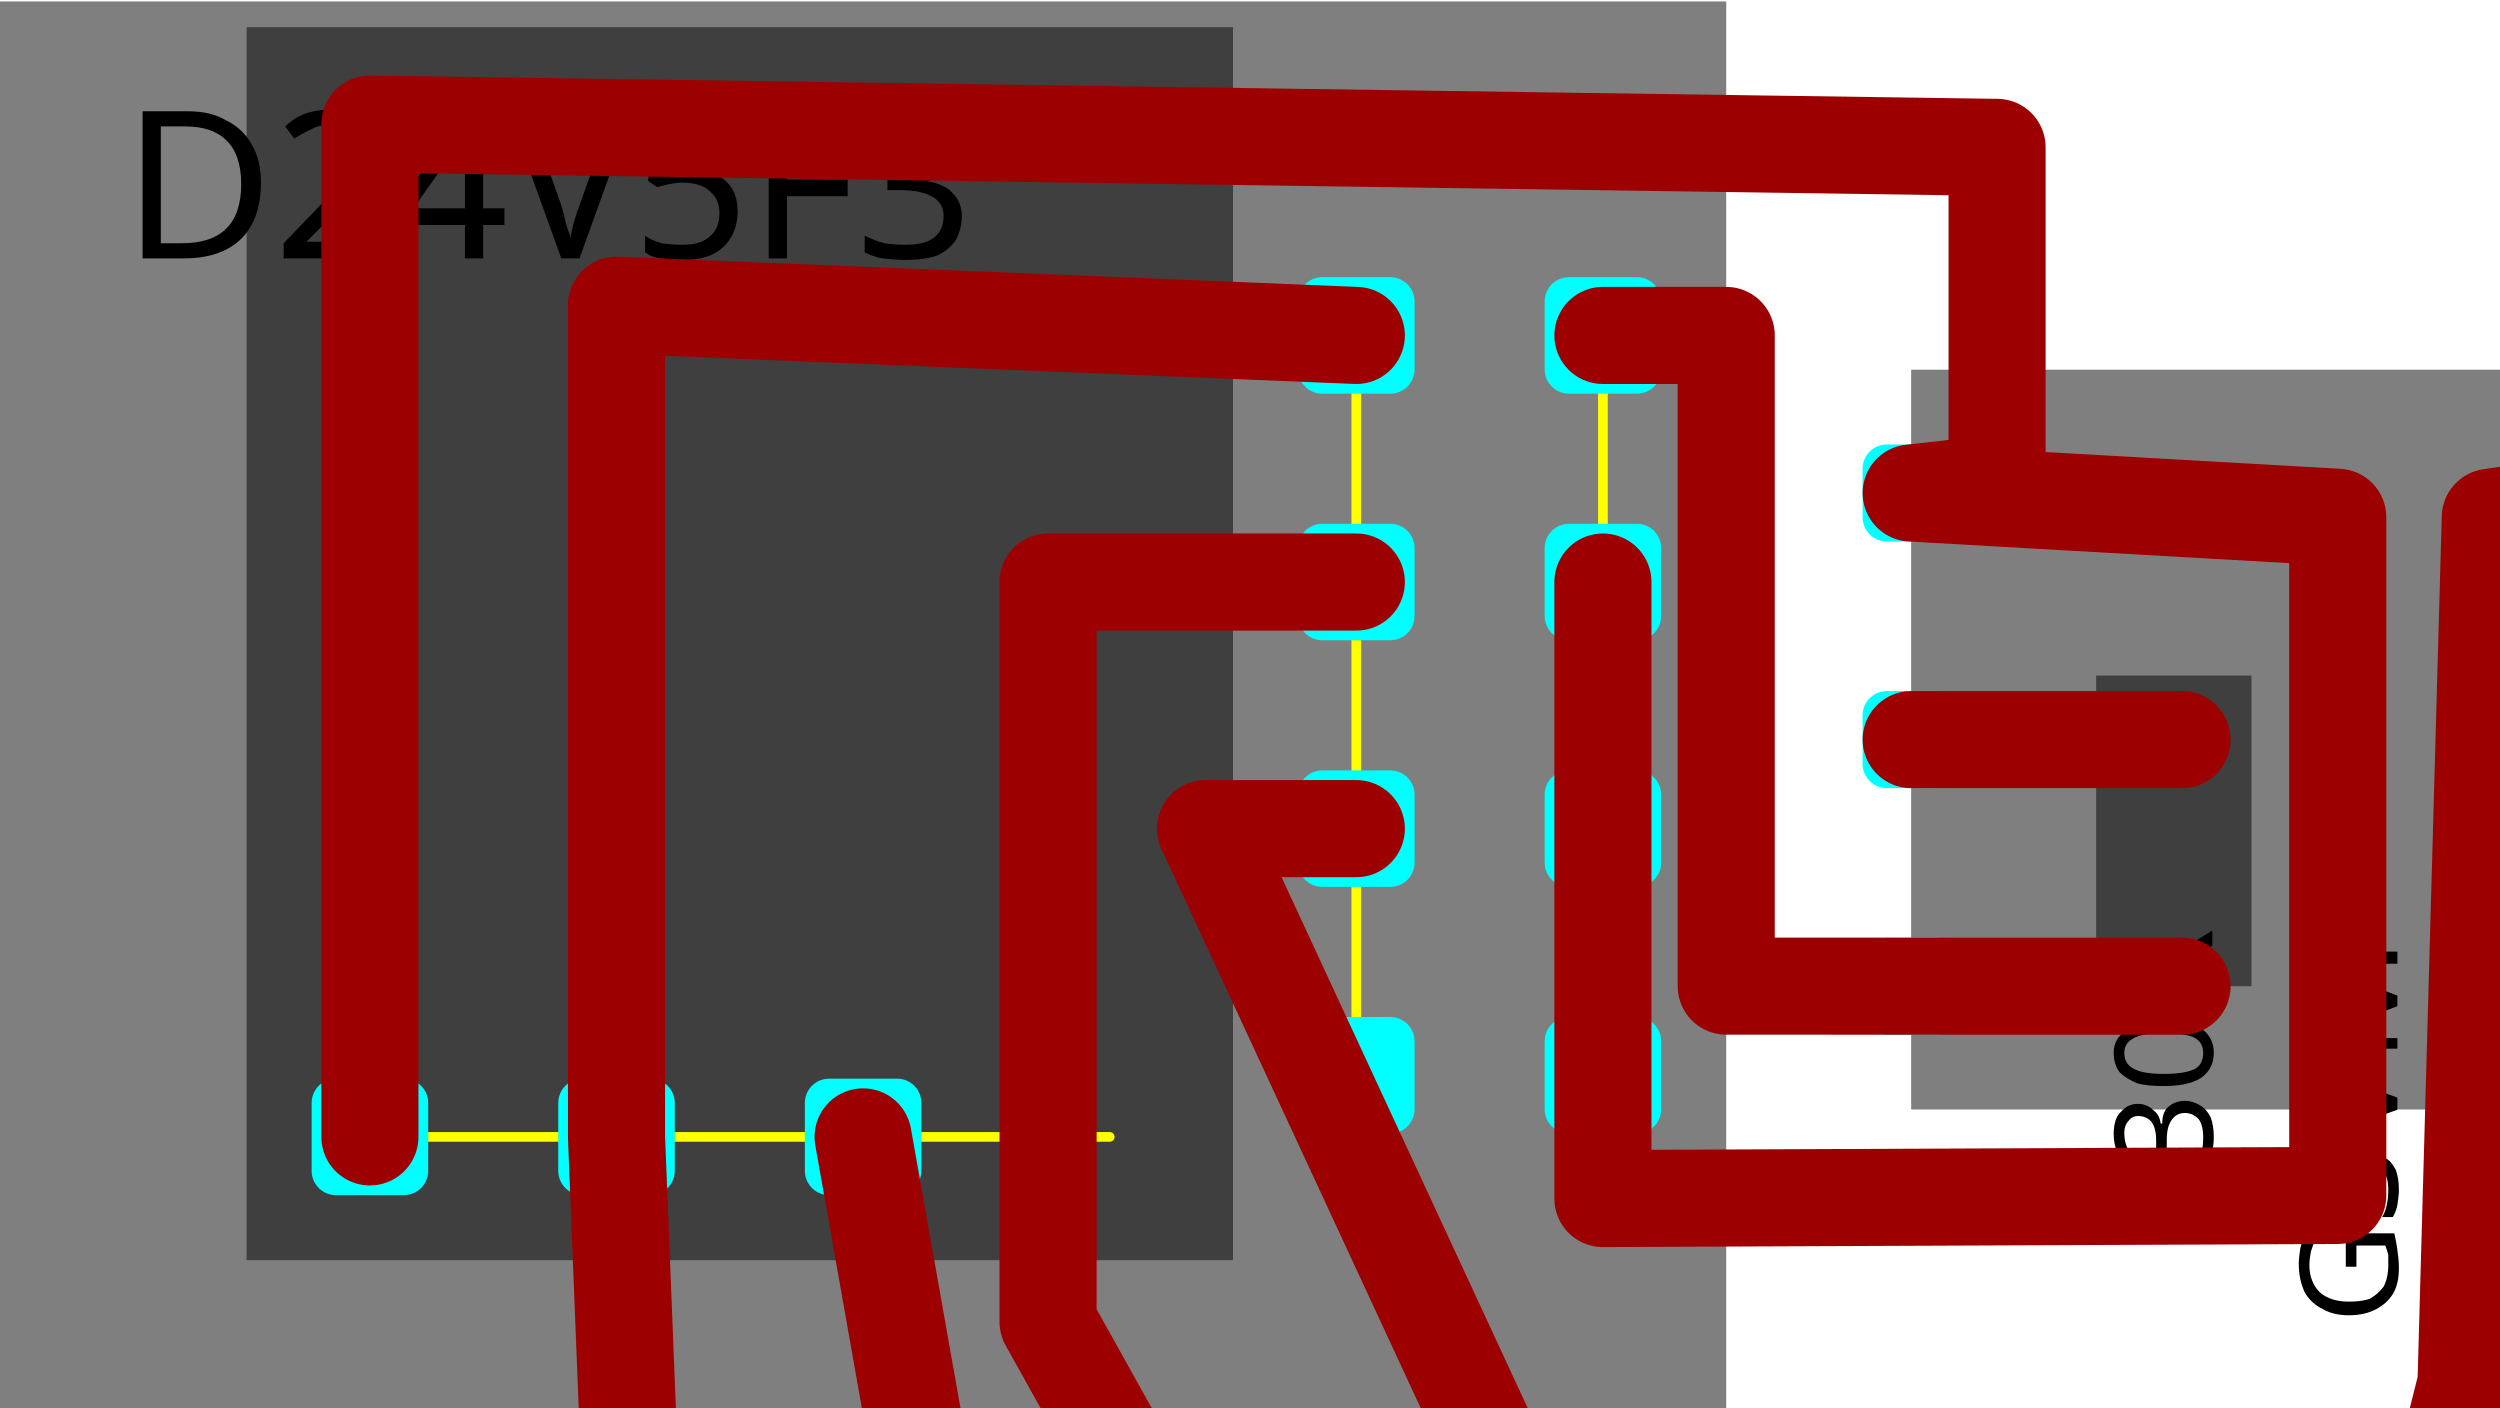
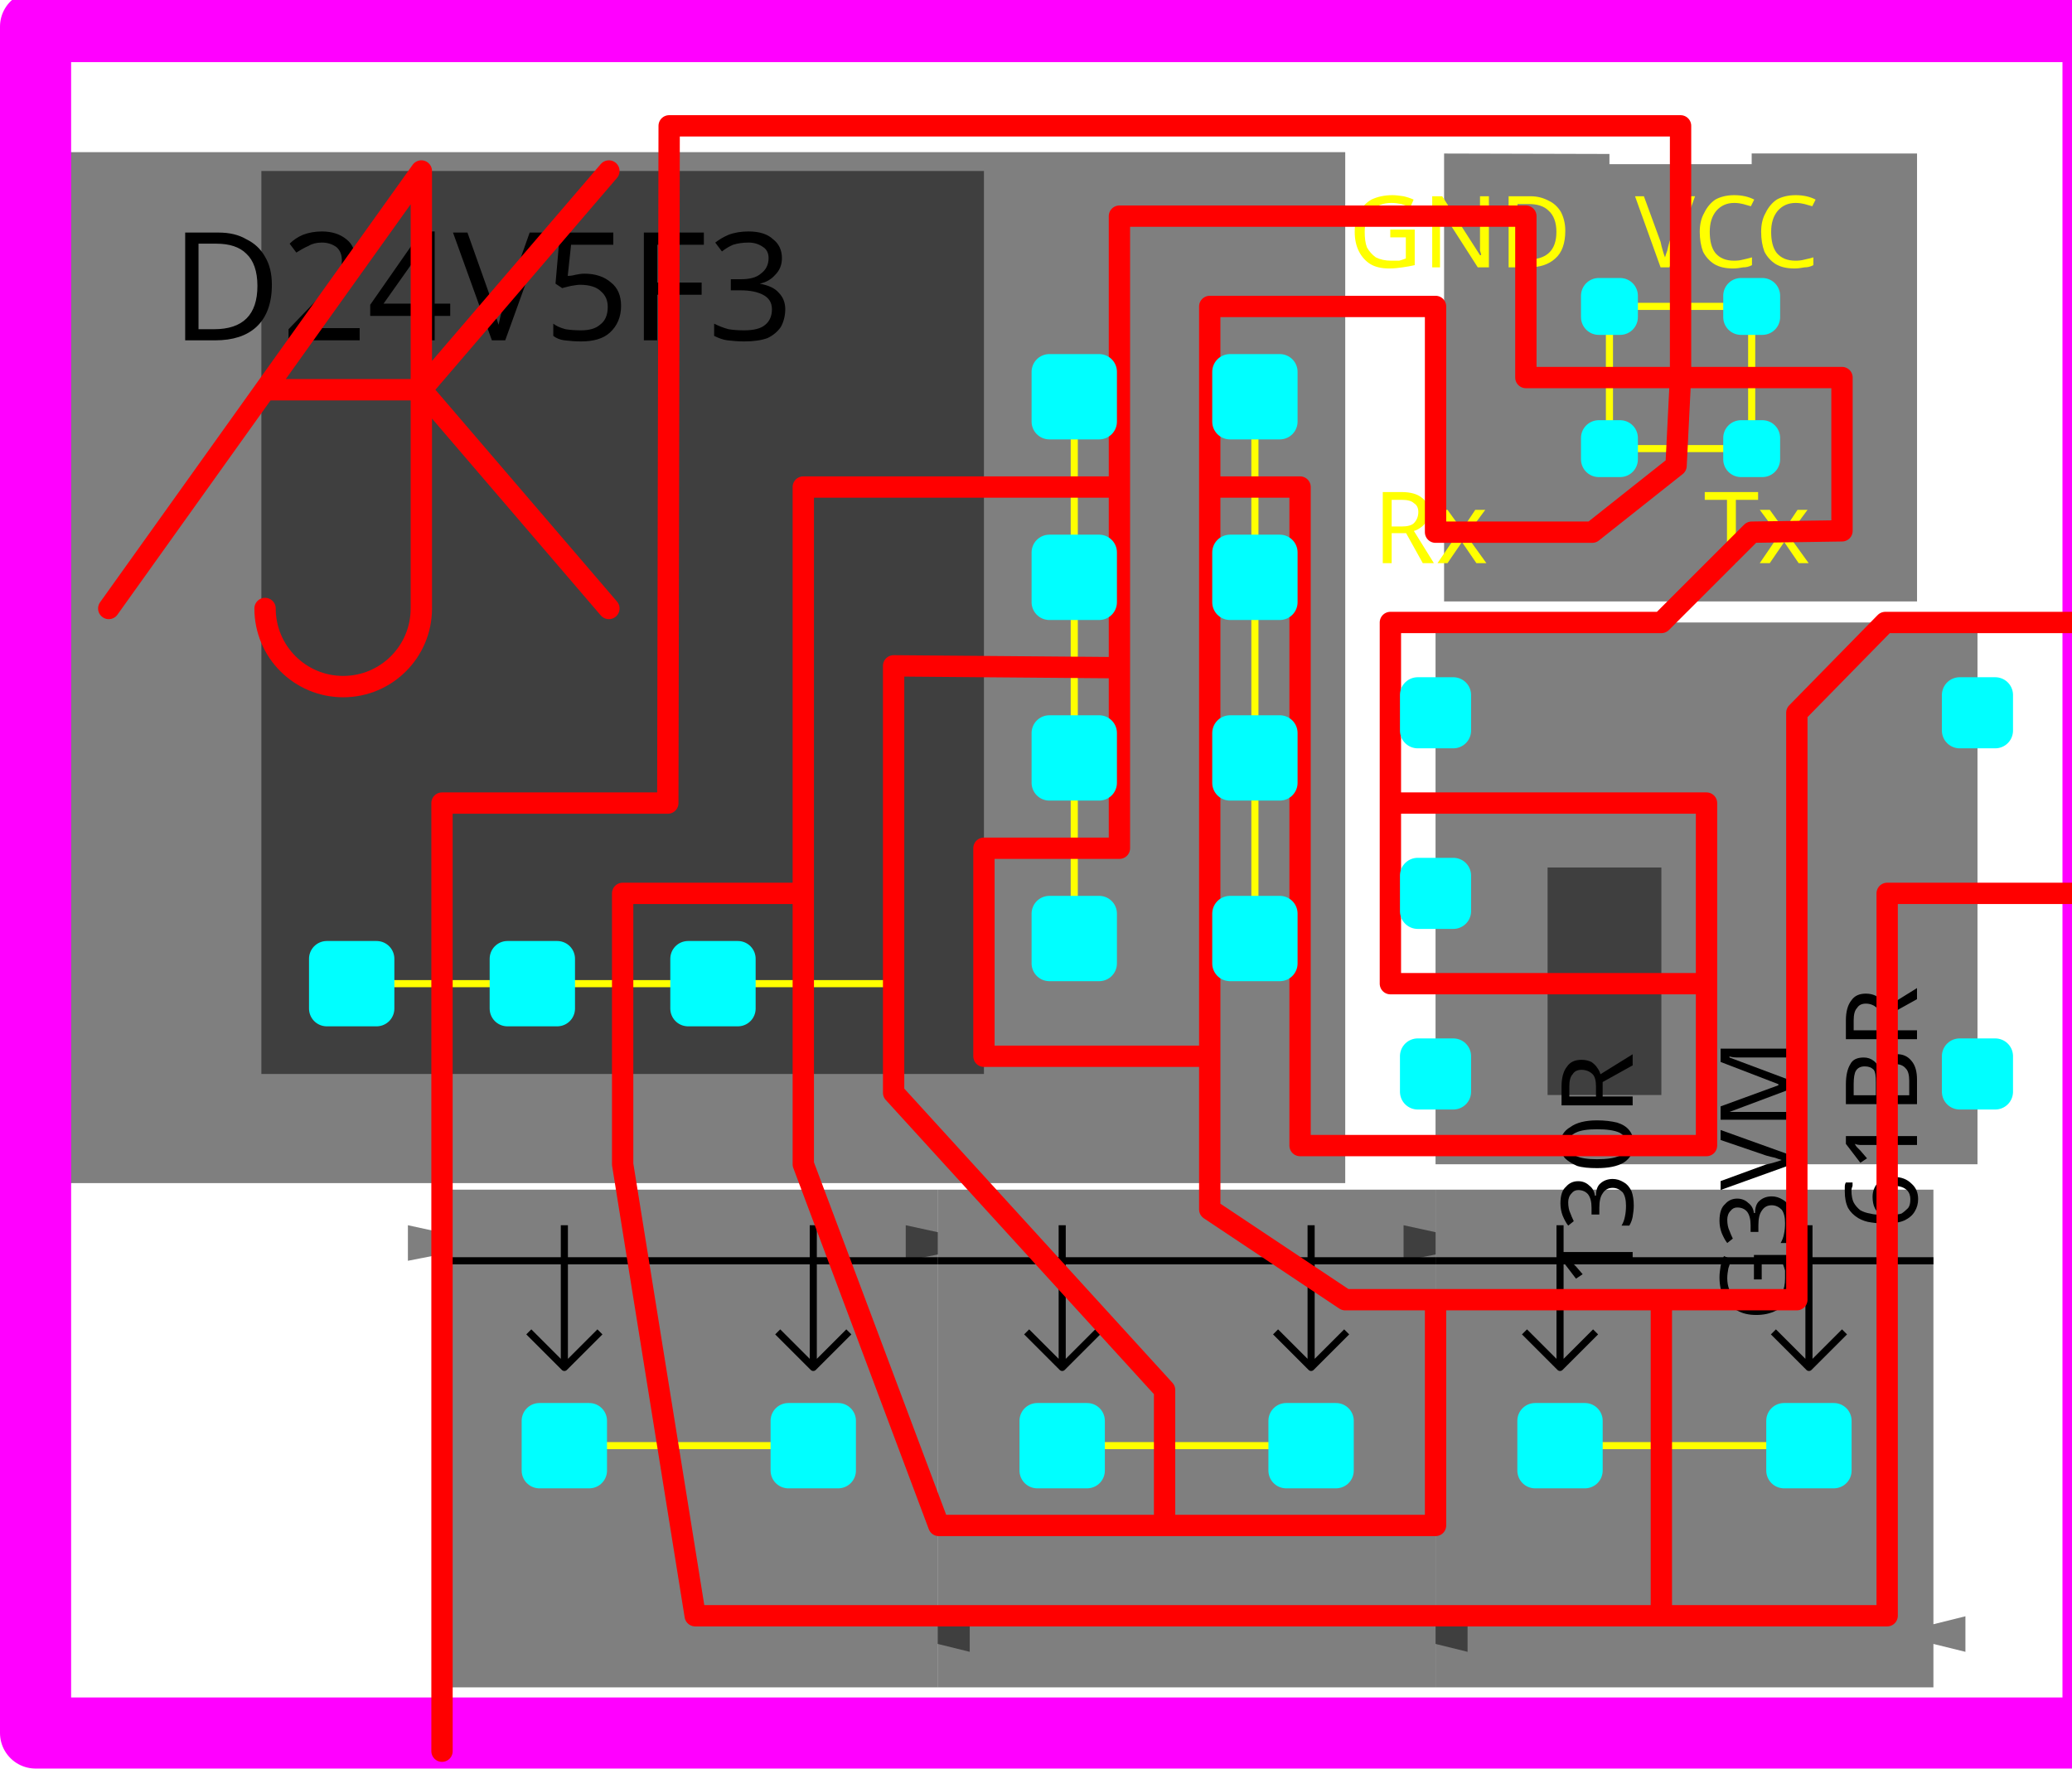
- <svg xmlns="http://www.w3.org/2000/svg" width="25.75mm" height="14.5mm" viewBox="0 0 25.75 14.5" version="1.1" id="svg926">
+ <svg xmlns="http://www.w3.org/2000/svg" width="29.134mm" height="24.874mm" viewBox="0 0 29.134 24.874" version="1.1" id="svg926">
  <defs id="defs920" />
-   <g id="layer6" style="display:inline;opacity:1" transform="translate(5.175,9.754986)">
+   <g id="layer6" style="display:inline;opacity:1" transform="translate(6.310001,11.87999)">
    <g transform="translate(-6.985,8.519999)" style="display:inline;opacity:1" id="layer6-2">
      <g id="g832">
        <rect y="-5.16" x="-18.26" height="24.75" width="14.5" id="rect934-4" style="opacity:1;fill:#000000;fill-opacity:0.502;fill-rule:evenodd;stroke:none;stroke-width:1;stroke-linecap:round;stroke-linejoin:round;stroke-miterlimit:4;stroke-dasharray:none;stroke-dashoffset:0;stroke-opacity:1" transform="matrix(0,1,1,0,0,0)" />
        <text xml:space="preserve" style="font-style:normal;font-variant:normal;font-weight:normal;font-stretch:normal;font-size:4.233px;line-height:125%;font-family:Raleway;-inkscape-font-specification:'Raleway, Normal';font-variant-ligatures:normal;font-variant-caps:normal;font-variant-numeric:normal;font-feature-settings:normal;text-align:center;letter-spacing:0px;word-spacing:0px;writing-mode:lr-tb;text-anchor:middle;fill:#000000;fill-opacity:1;stroke:none;stroke-width:0.265px;stroke-linecap:butt;stroke-linejoin:miter;stroke-opacity:1" x="10.863" y="-1.306" id="text892-8" transform="rotate(-90)">
          <tspan id="tspan890-3" x="10.863" y="-1.306" style="font-style:normal;font-variant:normal;font-weight:normal;font-stretch:normal;font-size:4.233px;font-family:Raleway;-inkscape-font-specification:'Raleway, Normal';font-variant-ligatures:normal;font-variant-caps:normal;font-variant-numeric:normal;font-feature-settings:normal;text-align:center;writing-mode:lr-tb;text-anchor:middle;stroke-width:0.265px">ESP-01</tspan>
        </text>
        <path style="opacity:1;fill:none;fill-opacity:0.502;fill-rule:evenodd;stroke:#ffff00;stroke-width:0.1;stroke-linecap:round;stroke-linejoin:round;stroke-miterlimit:4;stroke-dasharray:none;stroke-dashoffset:0;stroke-opacity:1" d="m 18.32,-14.82 v 2.54 2.54 2.54" id="path822-9" />
        <path id="path824-0" d="m 15.78,-14.82 v 2.54 2.54 2.54" style="opacity:1;fill:none;fill-opacity:0.502;fill-rule:evenodd;stroke:#ffff00;stroke-width:0.1;stroke-linecap:round;stroke-linejoin:round;stroke-miterlimit:4;stroke-dasharray:none;stroke-dashoffset:0;stroke-opacity:1" />
        <rect transform="matrix(0,1,1,0,0,0)" style="opacity:1;fill:#000000;fill-opacity:0.502;fill-rule:evenodd;stroke:none;stroke-width:1;stroke-linecap:round;stroke-linejoin:round;stroke-miterlimit:4;stroke-dasharray:none;stroke-dashoffset:0;stroke-opacity:1" id="rect822" width="14.5" height="6" x="-18.26" y="-5.16" />
      </g>
    </g>
    <g transform="translate(-15.335,-98.19498)" id="layer1-3">
      <rect y="88.72" x="12.7" height="12.7" width="10.16" id="rect817-9" style="opacity:1;fill:#000000;fill-opacity:0.502;fill-rule:evenodd;stroke:none;stroke-width:0.1;stroke-linecap:round;stroke-linejoin:round;stroke-miterlimit:4;stroke-dasharray:none;stroke-dashoffset:0;stroke-opacity:1" />
      <path id="path831" d="m 13.97,100.15 h 2.54 2.54 2.54" style="opacity:1;fill:none;fill-opacity:0.502;fill-rule:evenodd;stroke:#ffff00;stroke-width:0.1;stroke-linecap:round;stroke-linejoin:round;stroke-miterlimit:4;stroke-dasharray:none;stroke-dashoffset:0;stroke-opacity:1" />
      <text id="text835" y="91.103" x="17.734" style="font-style:normal;font-variant:normal;font-weight:normal;font-stretch:normal;font-size:2.117px;line-height:125%;font-family:Raleway;-inkscape-font-specification:'Raleway, Normal';font-variant-ligatures:normal;font-variant-caps:normal;font-variant-numeric:normal;font-feature-settings:normal;text-align:center;letter-spacing:0px;word-spacing:0px;writing-mode:lr-tb;text-anchor:middle;fill:#000000;fill-opacity:1;stroke:none;stroke-width:0.265px;stroke-linecap:butt;stroke-linejoin:miter;stroke-opacity:1" xml:space="preserve">
        <tspan style="font-style:normal;font-variant:normal;font-weight:normal;font-stretch:normal;font-size:2.117px;font-family:Raleway;-inkscape-font-specification:'Raleway, Normal';font-variant-ligatures:normal;font-variant-caps:normal;font-variant-numeric:normal;font-feature-settings:normal;text-align:center;writing-mode:lr-tb;text-anchor:middle;stroke-width:0.265px" y="91.103" x="17.734" id="tspan833">D24V5F3</tspan>
      </text>
    </g>
-     <g transform="translate(-19.57403,-133.9553)" id="layer1">
+     <g transform="translate(-19.40163,-134.4426)" id="layer1">
      <path id="rect817" d="m 26.277,139.295 h 7 v 6.112 l 0.45,-0.112 v 0.5 l -0.45,-0.111 v 0.611 h -7 v -6.088 l -0.45,0.088 v -0.5 l 0.45,0.098 z" style="opacity:1;fill:#000000;fill-opacity:0.502;fill-rule:evenodd;stroke:none;stroke-width:0.5;stroke-linecap:round;stroke-linejoin:round;stroke-miterlimit:4;stroke-dasharray:none;stroke-dashoffset:0;stroke-opacity:1" />
      <path id="path818" d="m 28.027,142.895 h 3.5" style="opacity:1;fill:none;fill-opacity:0.502;fill-rule:evenodd;stroke:#ffff00;stroke-width:0.1;stroke-linecap:round;stroke-linejoin:round;stroke-miterlimit:4;stroke-dasharray:none;stroke-dashoffset:0;stroke-opacity:1" />
      <path id="path819" d="m 26.277,140.295 h 7" style="opacity:1;fill:none;fill-opacity:0.502;fill-rule:evenodd;stroke:#000000;stroke-width:0.1;stroke-linecap:butt;stroke-linejoin:round;stroke-miterlimit:4;stroke-dasharray:none;stroke-dashoffset:0;stroke-opacity:1" />
      <path d="m 27.527,141.295 0.5,0.5 0.5,-0.5 m -0.5,-1.5 v 2" style="opacity:1;fill:none;fill-opacity:0.502;fill-rule:evenodd;stroke:#000000;stroke-width:0.1;stroke-linecap:butt;stroke-linejoin:round;stroke-miterlimit:4;stroke-dasharray:none;stroke-dashoffset:0;stroke-opacity:1" id="path825" />
      <path id="path817" style="opacity:1;fill:none;fill-opacity:0.502;fill-rule:evenodd;stroke:#000000;stroke-width:0.1;stroke-linecap:butt;stroke-linejoin:round;stroke-miterlimit:4;stroke-dasharray:none;stroke-dashoffset:0;stroke-opacity:1" d="m 31.027,141.295 0.5,0.5 0.5,-0.5 m -0.5,-1.5 v 2" />
    </g>
-     <g style="display:inline;opacity:1" id="g1303" transform="rotate(90,35.28857,-18.18856)">
+     <g style="display:inline;opacity:1" id="g1303" transform="rotate(90,33.56,-17.09499)">
      <rect y="-5.03" x="47.53" height="7.62" width="7.62" id="rect1002" style="opacity:1;fill:#000000;fill-opacity:0.502;fill-rule:evenodd;stroke:none;stroke-width:0.5;stroke-linecap:round;stroke-linejoin:round;stroke-miterlimit:4;stroke-dasharray:none;stroke-dashoffset:0;stroke-opacity:1" />
      <text id="text1039" y="2.418" x="-50.081" style="font-style:normal;font-variant:normal;font-weight:normal;font-stretch:normal;font-size:1.411px;line-height:125%;font-family:Raleway;-inkscape-font-specification:'Raleway, Normal';font-variant-ligatures:normal;font-variant-caps:normal;font-variant-numeric:normal;font-feature-settings:normal;text-align:end;letter-spacing:0px;word-spacing:0px;writing-mode:lr-tb;text-anchor:end;display:inline;fill:#000000;fill-opacity:1;stroke:none;stroke-width:0.265px;stroke-linecap:butt;stroke-linejoin:miter;stroke-opacity:1" xml:space="preserve" transform="scale(-1)">
        <tspan style="font-style:normal;font-variant:normal;font-weight:normal;font-stretch:normal;font-size:1.411px;font-family:Raleway;-inkscape-font-specification:'Raleway, Normal';font-variant-ligatures:normal;font-variant-caps:normal;font-variant-numeric:normal;font-feature-settings:normal;text-align:end;writing-mode:lr-tb;text-anchor:end;stroke-width:0.265px" y="2.418" x="-50.081" id="tspan1037">G3VM</tspan>
        <tspan id="tspan1045" style="font-style:normal;font-variant:normal;font-weight:normal;font-stretch:normal;font-size:1.411px;font-family:Raleway;-inkscape-font-specification:'Raleway, Normal';font-variant-ligatures:normal;font-variant-caps:normal;font-variant-numeric:normal;font-feature-settings:normal;text-align:end;writing-mode:lr-tb;text-anchor:end;stroke-width:0.265px" y="4.182" x="-50.081">-61BR</tspan>
      </text>
    </g>
-     <g style="display:inline;opacity:1" id="g178" transform="rotate(-90,7.1601,-8.424073)">
+     <g style="display:inline;opacity:1" id="g178" transform="rotate(-90,8.236618,-6.382556)">
      <rect style="display:inline;opacity:1;fill:#000000;fill-opacity:0.502;fill-rule:evenodd;stroke:none;stroke-width:0.5;stroke-linecap:round;stroke-linejoin:round;stroke-miterlimit:4;stroke-dasharray:none;stroke-dashoffset:0;stroke-opacity:1" id="rect1011" width="3.2" height="1.6" x="-1.533" y="0.831" transform="scale(-1,1)" />
      <text xml:space="preserve" style="font-style:normal;font-variant:normal;font-weight:normal;font-stretch:normal;font-size:1.411px;line-height:125%;font-family:Raleway;-inkscape-font-specification:'Raleway, Normal';font-variant-ligatures:normal;font-variant-caps:normal;font-variant-numeric:normal;font-feature-settings:normal;text-align:end;letter-spacing:0px;word-spacing:0px;writing-mode:lr-tb;text-anchor:end;display:inline;opacity:1;fill:#000000;fill-opacity:1;stroke:none;stroke-width:0.265px;stroke-linecap:butt;stroke-linejoin:miter;stroke-opacity:1" x="1.497" y="2.028" id="text1049">
        <tspan id="tspan1047" x="1.497" y="2.028" style="font-style:normal;font-variant:normal;font-weight:normal;font-stretch:normal;font-size:1.411px;font-family:Raleway;-inkscape-font-specification:'Raleway, Normal';font-variant-ligatures:normal;font-variant-caps:normal;font-variant-numeric:normal;font-feature-settings:normal;text-align:end;writing-mode:lr-tb;text-anchor:end;stroke-width:0.265px">130R</tspan>
      </text>
    </g>
-     <g id="g2444" transform="translate(-12.57403,-133.9553)">
+     <g id="g2444" transform="translate(-12.40163,-134.4426)">
      <path style="opacity:1;fill:#000000;fill-opacity:0.502;fill-rule:evenodd;stroke:none;stroke-width:0.5;stroke-linecap:round;stroke-linejoin:round;stroke-miterlimit:4;stroke-dasharray:none;stroke-dashoffset:0;stroke-opacity:1" d="m 26.277,139.295 h 7 v 6.112 l 0.45,-0.112 v 0.5 l -0.45,-0.111 v 0.611 h -7 v -6.088 l -0.45,0.088 v -0.5 l 0.45,0.098 z" id="path2434" />
      <path style="opacity:1;fill:none;fill-opacity:0.502;fill-rule:evenodd;stroke:#ffff00;stroke-width:0.1;stroke-linecap:round;stroke-linejoin:round;stroke-miterlimit:4;stroke-dasharray:none;stroke-dashoffset:0;stroke-opacity:1" d="m 28.027,142.895 h 3.5" id="path2436" />
      <path style="opacity:1;fill:none;fill-opacity:0.502;fill-rule:evenodd;stroke:#000000;stroke-width:0.1;stroke-linecap:butt;stroke-linejoin:round;stroke-miterlimit:4;stroke-dasharray:none;stroke-dashoffset:0;stroke-opacity:1" d="m 26.277,140.295 h 7" id="path2438" />
      <path id="path2440" style="opacity:1;fill:none;fill-opacity:0.502;fill-rule:evenodd;stroke:#000000;stroke-width:0.1;stroke-linecap:butt;stroke-linejoin:round;stroke-miterlimit:4;stroke-dasharray:none;stroke-dashoffset:0;stroke-opacity:1" d="m 27.527,141.295 0.5,0.5 0.5,-0.5 m -0.5,-1.5 v 2" />
      <path d="m 31.027,141.295 0.5,0.5 0.5,-0.5 m -0.5,-1.5 v 2" style="opacity:1;fill:none;fill-opacity:0.502;fill-rule:evenodd;stroke:#000000;stroke-width:0.1;stroke-linecap:butt;stroke-linejoin:round;stroke-miterlimit:4;stroke-dasharray:none;stroke-dashoffset:0;stroke-opacity:1" id="path2442" />
    </g>
-     <g transform="translate(-26.57403,-133.9553)" id="g2456">
+     <g transform="translate(-26.40163,-134.4426)" id="g2456">
      <path id="path2446" d="m 26.277,139.295 h 7 v 6.112 l 0.45,-0.112 v 0.5 l -0.45,-0.111 v 0.611 h -7 v -6.088 l -0.45,0.088 v -0.5 l 0.45,0.098 z" style="opacity:1;fill:#000000;fill-opacity:0.502;fill-rule:evenodd;stroke:none;stroke-width:0.5;stroke-linecap:round;stroke-linejoin:round;stroke-miterlimit:4;stroke-dasharray:none;stroke-dashoffset:0;stroke-opacity:1" />
      <path id="path2448" d="m 28.027,142.895 h 3.5" style="opacity:1;fill:none;fill-opacity:0.502;fill-rule:evenodd;stroke:#ffff00;stroke-width:0.1;stroke-linecap:round;stroke-linejoin:round;stroke-miterlimit:4;stroke-dasharray:none;stroke-dashoffset:0;stroke-opacity:1" />
      <path id="path2450" d="m 26.277,140.295 h 7" style="opacity:1;fill:none;fill-opacity:0.502;fill-rule:evenodd;stroke:#000000;stroke-width:0.1;stroke-linecap:butt;stroke-linejoin:round;stroke-miterlimit:4;stroke-dasharray:none;stroke-dashoffset:0;stroke-opacity:1" />
      <path d="m 27.527,141.295 0.5,0.5 0.5,-0.5 m -0.5,-1.5 v 2" style="opacity:1;fill:none;fill-opacity:0.502;fill-rule:evenodd;stroke:#000000;stroke-width:0.1;stroke-linecap:butt;stroke-linejoin:round;stroke-miterlimit:4;stroke-dasharray:none;stroke-dashoffset:0;stroke-opacity:1" id="path2452" />
      <path id="path2454" style="opacity:1;fill:none;fill-opacity:0.502;fill-rule:evenodd;stroke:#000000;stroke-width:0.1;stroke-linecap:butt;stroke-linejoin:round;stroke-miterlimit:4;stroke-dasharray:none;stroke-dashoffset:0;stroke-opacity:1" d="m 31.027,141.295 0.5,0.5 0.5,-0.5 m -0.5,-1.5 v 2" />
    </g>
+     <g transform="translate(-12.45695,-149.3657)" id="layer1-9">
+       <path id="rect818" d="m 26.452,139.645 2.325,0.006 v 0.144 h 2 v -0.151 l 2.325,0.001 v 6.3 h -6.65 z" style="opacity:1;fill:#000000;fill-opacity:0.502;fill-rule:evenodd;stroke:none;stroke-width:1;stroke-linecap:round;stroke-linejoin:round;stroke-miterlimit:4;stroke-dasharray:none;stroke-dashoffset:0;stroke-opacity:1" />
+       <path d="m 29.777,142.295 v 0.5 h 0.5 m -1,0 h 0.502 l -0.002,0.5 m -1,-1.5 v 2 h 2 v -2 h -2" style="opacity:1;fill:none;fill-opacity:0.502;fill-rule:evenodd;stroke:#ffff00;stroke-width:0.1;stroke-linecap:round;stroke-linejoin:round;stroke-miterlimit:4;stroke-dasharray:none;stroke-dashoffset:0;stroke-opacity:1" id="path1638" />
+       <text id="text1589" y="141.248" x="27.967" style="font-style:normal;font-variant:normal;font-weight:normal;font-stretch:normal;font-size:1.411px;line-height:125%;font-family:FiveByNineJTD;-inkscape-font-specification:'FiveByNineJTD, Normal';font-variant-ligatures:normal;font-variant-caps:normal;font-variant-numeric:normal;font-feature-settings:normal;text-align:center;letter-spacing:0px;word-spacing:0px;writing-mode:lr-tb;text-anchor:middle;fill:#ffff00;fill-opacity:1;stroke:none;stroke-width:0.265px;stroke-linecap:butt;stroke-linejoin:miter;stroke-opacity:1" xml:space="preserve">
+         <tspan style="font-style:normal;font-variant:normal;font-weight:normal;font-stretch:normal;font-size:1.411px;font-family:FiveByNineJTD;-inkscape-font-specification:'FiveByNineJTD, Normal';font-variant-ligatures:normal;font-variant-caps:normal;font-variant-numeric:normal;font-feature-settings:normal;text-align:center;writing-mode:lr-tb;text-anchor:middle;fill:#ffff00;fill-opacity:1;stroke-width:0.265px" y="141.248" x="27.967" id="tspan1587">GND</tspan>
+       </text>
+       <text xml:space="preserve" style="font-style:normal;font-variant:normal;font-weight:normal;font-stretch:normal;font-size:1.411px;line-height:125%;font-family:FiveByNineJTD;-inkscape-font-specification:'FiveByNineJTD, Normal';font-variant-ligatures:normal;font-variant-caps:normal;font-variant-numeric:normal;font-feature-settings:normal;text-align:center;letter-spacing:0px;word-spacing:0px;writing-mode:lr-tb;text-anchor:middle;fill:#ffff00;fill-opacity:1;stroke:none;stroke-width:0.265px;stroke-linecap:butt;stroke-linejoin:miter;stroke-opacity:1" x="31.716" y="141.248" id="text1593">
+         <tspan id="tspan1591" x="31.716" y="141.248" style="font-style:normal;font-variant:normal;font-weight:normal;font-stretch:normal;font-size:1.411px;font-family:FiveByNineJTD;-inkscape-font-specification:'FiveByNineJTD, Normal';font-variant-ligatures:normal;font-variant-caps:normal;font-variant-numeric:normal;font-feature-settings:normal;text-align:center;writing-mode:lr-tb;text-anchor:middle;fill:#ffff00;fill-opacity:1;stroke-width:0.265px">VCC</tspan>
+       </text>
+       <text xml:space="preserve" style="font-style:normal;font-variant:normal;font-weight:normal;font-stretch:normal;font-size:1.411px;line-height:125%;font-family:FiveByNineJTD;-inkscape-font-specification:'FiveByNineJTD, Normal';font-variant-ligatures:normal;font-variant-caps:normal;font-variant-numeric:normal;font-feature-settings:normal;text-align:center;letter-spacing:0px;word-spacing:0px;writing-mode:lr-tb;text-anchor:middle;fill:#ffff00;fill-opacity:1;stroke:none;stroke-width:0.265px;stroke-linecap:butt;stroke-linejoin:miter;stroke-opacity:1" x="32.138" y="145.408" id="text1597">
+         <tspan id="tspan1595" x="32.138" y="145.408" style="font-style:normal;font-variant:normal;font-weight:normal;font-stretch:normal;font-size:1.411px;font-family:FiveByNineJTD;-inkscape-font-specification:'FiveByNineJTD, Normal';font-variant-ligatures:normal;font-variant-caps:normal;font-variant-numeric:normal;font-feature-settings:normal;text-align:center;writing-mode:lr-tb;text-anchor:middle;fill:#ffff00;fill-opacity:1;stroke-width:0.265px">Tx</tspan>
+       </text>
+       <text id="text1601" y="145.408" x="27.545" style="font-style:normal;font-variant:normal;font-weight:normal;font-stretch:normal;font-size:1.411px;line-height:125%;font-family:FiveByNineJTD;-inkscape-font-specification:'FiveByNineJTD, Normal';font-variant-ligatures:normal;font-variant-caps:normal;font-variant-numeric:normal;font-feature-settings:normal;text-align:center;letter-spacing:0px;word-spacing:0px;writing-mode:lr-tb;text-anchor:middle;fill:#ffff00;fill-opacity:1;stroke:none;stroke-width:0.265px;stroke-linecap:butt;stroke-linejoin:miter;stroke-opacity:1" xml:space="preserve">
+         <tspan style="font-style:normal;font-variant:normal;font-weight:normal;font-stretch:normal;font-size:1.411px;font-family:FiveByNineJTD;-inkscape-font-specification:'FiveByNineJTD, Normal';font-variant-ligatures:normal;font-variant-caps:normal;font-variant-numeric:normal;font-feature-settings:normal;text-align:center;writing-mode:lr-tb;text-anchor:middle;fill:#ffff00;fill-opacity:1;stroke-width:0.265px" y="145.408" x="27.545" id="tspan1599">Rx</tspan>
+       </text>
+     </g>
  </g>
-   <g id="layer3" style="display:none" transform="translate(5.175,9.754986)">
-     <rect style="opacity:1;fill:none;fill-opacity:0.502;fill-rule:evenodd;stroke:#ff00ff;stroke-width:1;stroke-linecap:round;stroke-linejoin:round;stroke-miterlimit:4;stroke-dasharray:none;stroke-dashoffset:0;stroke-opacity:1" id="rect947" width="26.75" height="15.5" x="-5.675" y="-10.255" />
+   <g id="layer3" style="display:inline" transform="translate(6.310001,11.87999)">
+     <rect style="opacity:1;fill:none;fill-opacity:0.502;fill-rule:evenodd;stroke:#ff00ff;stroke-width:1;stroke-linecap:round;stroke-linejoin:round;stroke-miterlimit:4;stroke-dasharray:none;stroke-dashoffset:0;stroke-opacity:1" id="rect947" width="29" height="24" x="-5.81" y="-11.506" />
  </g>
-   <g id="layer7" style="display:none" transform="translate(5.175,9.754986)">
-     <path id="path880" style="opacity:1;fill:none;fill-opacity:1;fill-rule:evenodd;stroke:#ff0000;stroke-width:0.3;stroke-linecap:round;stroke-linejoin:round;stroke-miterlimit:4;stroke-dasharray:none;stroke-dashoffset:0;stroke-opacity:1" d="M 10.065,-5.521 V -7.57 h 2.54 v 2.049 m 0,8.111 h 3.175 v 3.175 m -8.255,2e-7 V 0.05 H 10.065 V 2.59 l 2.54,-2e-7 v -7.135 h -2.54 l -2.54,10e-8 2e-7,2.055 M 10.065,-4.545 v 2.055 H 7.525 v 0 H 4.985 v 5.715 l -2.54,-2e-7 M -2.635,5.765 V 0.685 h 2.54 V 3.225 l 2.54,2e-7 -1e-7,-8.746 H 10.065 h 2.54 1.27 v 3.031 h 7.62" />
-     <text xml:space="preserve" style="font-style:normal;font-variant:normal;font-weight:normal;font-stretch:normal;font-size:3.528px;line-height:125%;font-family:Raleway;-inkscape-font-specification:'Raleway, Normal';font-variant-ligatures:normal;font-variant-caps:normal;font-variant-numeric:normal;font-feature-settings:normal;text-align:center;letter-spacing:0px;word-spacing:0px;writing-mode:lr-tb;text-anchor:middle;fill:#000000;fill-opacity:1;stroke:none;stroke-width:0.265px;stroke-linecap:butt;stroke-linejoin:miter;stroke-opacity:1" x="-4.056" y="8.318" id="text871">
-       <tspan id="tspan869" x="-4.056" y="8.318" style="font-style:normal;font-variant:normal;font-weight:normal;font-stretch:normal;font-size:3.528px;font-family:Raleway;-inkscape-font-specification:'Raleway, Normal';font-variant-ligatures:normal;font-variant-caps:normal;font-variant-numeric:normal;font-feature-settings:normal;text-align:center;writing-mode:lr-tb;text-anchor:middle;stroke-width:0.265px">3</tspan>
-     </text>
+   <g id="layer7" style="display:inline" transform="translate(6.310001,11.87999)">
+     <path id="path1041" style="opacity:1;fill:none;fill-opacity:1;fill-rule:evenodd;stroke:#ff0000;stroke-width:0.3;stroke-linecap:round;stroke-linejoin:round;stroke-miterlimit:4;stroke-dasharray:none;stroke-dashoffset:0;stroke-opacity:1" d="m 10.7,2.976 v 2.154 l 1.905,1.27 h 1.27 M 4.985,0.685 V -5.03 H 9.43 M 10.065,9.575 V 7.67 L 6.255,3.489 v -6.004 l 3.175,0.026 M 17.05,6.4 l -3.175,2e-7 V 9.575 H 6.89 L 4.985,4.495 V 0.685 h -2.54 V 4.495 L 3.465,10.845 H 17.05 M 23.4,-3.125 H 20.199 L 18.955,-1.855 V 6.4 H 17.05 v 4.445 h 3.175 V 0.685 l 3.175,1.13e-6 M 13.24,-0.585 V 1.955 h 4.445 m -17.78,10.795 -4.3e-7,-13.335 H 3.08 L 3.099,-10.11 H 17.32 v 3.54 H 15.145 v -2.27 H 9.43 l 5e-7,8.89 h -1.905 V 2.976 H 10.7 l -10e-7,-10.546 h 3.175 l 10e-7,3.175 h 2.203 l 1.179,-0.935 0.062,-1.24 H 19.59 v 2.156 l -1.27,0.019 -1.27,1.27 h -3.81 v 2.54 h 4.445 V 4.232 H 11.97 V -5.03 H 10.7" />
+     <g transform="matrix(0.4395069,0,0,0.4395069,-11.37332,-125.5048)" id="layer1-8" style="stroke:#ff0000;stroke-width:0.683;stroke-miterlimit:4;stroke-dasharray:none;stroke-opacity:1">
+       <path d="m 25,271 h -5 m 11,-7 -6,7 6,7 m -16,0 10,-14 -10e-7,14 c 10e-7,1.381 -1.119,2.5 -2.5,2.5 -1.381,0 -2.5,-1.119 -2.5,-2.5" style="opacity:1;fill:none;fill-opacity:1;fill-rule:evenodd;stroke:#ff0000;stroke-width:0.683;stroke-linecap:round;stroke-linejoin:round;stroke-miterlimit:4;stroke-dasharray:none;stroke-dashoffset:0;stroke-opacity:1" id="path26" />
+     </g>
  </g>
-   <g id="layer4" style="display:inline" transform="translate(5.175,9.754986)">
+   <g id="layer4" style="display:inline" transform="translate(6.310001,11.87999)">
    <g id="g940" transform="translate(3.405002,-9.134995)" style="stroke:#00ffff;stroke-opacity:1" />
    <g id="g1229" transform="rotate(-180,36.2725,8.835006)" style="stroke:#00ffff;stroke-opacity:1" />
    <g id="g942" transform="rotate(-90,11.72751,4.247507)" style="stroke:#00ffff;stroke-opacity:1" />
    <g transform="rotate(-180,31.22625,8.835006)" id="g915" style="stroke:#00ffff;stroke-opacity:1" />
    <g id="g924" transform="rotate(-180,26.18,8.835006)" style="stroke:#00ffff;stroke-opacity:1" />
    <g transform="translate(19.24001,1.37501)" id="g941" style="stroke:#00ffff;stroke-opacity:1" />
    <g id="g925" style="stroke:#00ffff;stroke-opacity:1">
      <g transform="rotate(-90,22.0375,-8.9375)" id="g954" style="stroke:#00ffff;stroke-opacity:1" />
      <g id="g964" transform="rotate(-90,23.3075,-10.2075)" style="stroke:#00ffff;stroke-opacity:1" />
    </g>
    <g id="g1033" transform="translate(-0.2700745,-0.1467824)" style="stroke:#00ffff;stroke-opacity:1" />
    <g id="g1058" transform="translate(-5.715,7.62)">
      <path style="opacity:1;fill:#6f9090;fill-opacity:0.229;fill-rule:evenodd;stroke:#00ffff;stroke-width:0.5;stroke-linecap:round;stroke-linejoin:round;stroke-miterlimit:4;stroke-dasharray:none;stroke-dashoffset:0;stroke-opacity:1" d="m 4.35,-5.665 h -0.35 v 0.35 h 0.7 v -0.7 h -0.7 v 0.35" id="path910" />
      <path style="opacity:1;fill:#6f9090;fill-opacity:0.229;fill-rule:evenodd;stroke:#00ffff;stroke-width:0.5;stroke-linecap:round;stroke-linejoin:round;stroke-miterlimit:4;stroke-dasharray:none;stroke-dashoffset:0;stroke-opacity:1" d="m 9.43,-5.665 h -0.35 v 0.35 h 0.7 v -0.7 h -0.7 v 0.35" id="path912" />
      <path style="opacity:1;fill:#6f9090;fill-opacity:0.229;fill-rule:evenodd;stroke:#00ffff;stroke-width:0.5;stroke-linecap:round;stroke-linejoin:round;stroke-miterlimit:4;stroke-dasharray:none;stroke-dashoffset:0;stroke-opacity:1" d="m 6.89,-5.665 h -0.35 v 0.35 h 0.7 v -0.7 h -0.7 v 0.35" id="path914" />
    </g>
    <g id="g930" transform="matrix(-1,0,0,1,38.545,-8.255)">
      <path id="path1025" d="m 29.75,9.575 v 0.35 h 0.35 v -0.7 h -0.7 v 0.7 h 0.35" style="opacity:1;fill:none;fill-opacity:1;fill-rule:evenodd;stroke:#00ffff;stroke-width:0.5;stroke-linecap:round;stroke-linejoin:round;stroke-miterlimit:4;stroke-dasharray:none;stroke-dashoffset:0;stroke-opacity:1" />
      <path id="path1023" d="m 29.75,1.955 v 0.35 h 0.35 v -0.7 h -0.7 v 0.7 h 0.35" style="opacity:1;fill:none;fill-opacity:1;fill-rule:evenodd;stroke:#00ffff;stroke-width:0.5;stroke-linecap:round;stroke-linejoin:round;stroke-miterlimit:4;stroke-dasharray:none;stroke-dashoffset:0;stroke-opacity:1" />
      <path id="path1021" d="m 29.75,4.495 v 0.35 h 0.35 v -0.7 h -0.7 v 0.7 h 0.35" style="opacity:1;fill:none;fill-opacity:1;fill-rule:evenodd;stroke:#00ffff;stroke-width:0.5;stroke-linecap:round;stroke-linejoin:round;stroke-miterlimit:4;stroke-dasharray:none;stroke-dashoffset:0;stroke-opacity:1" />
      <path id="path1019" d="m 29.75,7.035 v 0.35 h 0.35 v -0.7 h -0.7 v 0.7 h 0.35" style="opacity:1;fill:none;fill-opacity:1;fill-rule:evenodd;stroke:#00ffff;stroke-width:0.5;stroke-linecap:round;stroke-linejoin:round;stroke-miterlimit:4;stroke-dasharray:none;stroke-dashoffset:0;stroke-opacity:1" />
      <path style="opacity:1;fill:#6f9090;fill-opacity:0.229;fill-rule:evenodd;stroke:#00ffff;stroke-width:0.5;stroke-linecap:round;stroke-linejoin:round;stroke-miterlimit:4;stroke-dasharray:none;stroke-dashoffset:0;stroke-opacity:1" d="m 27.21,4.495 h -0.35 v 0.35 h 0.7 v -0.7 h -0.7 v 0.35" id="path916" />
      <path style="opacity:1;fill:#6f9090;fill-opacity:0.229;fill-rule:evenodd;stroke:#00ffff;stroke-width:0.5;stroke-linecap:round;stroke-linejoin:round;stroke-miterlimit:4;stroke-dasharray:none;stroke-dashoffset:0;stroke-opacity:1" d="m 27.21,9.575 h -0.35 v 0.35 h 0.7 v -0.7 h -0.7 v 0.35" id="path920" />
      <path id="path875" d="m 27.21,7.035 h -0.35 v 0.35 h 0.7 v -0.7 h -0.7 v 0.35" style="opacity:1;fill:#6f9090;fill-opacity:0.229;fill-rule:evenodd;stroke:#00ffff;stroke-width:0.5;stroke-linecap:round;stroke-linejoin:round;stroke-miterlimit:4;stroke-dasharray:none;stroke-dashoffset:0;stroke-opacity:1" />
      <path id="path878" d="m 27.21,1.955 h -0.35 v 0.35 h 0.7 v -0.7 h -0.7 v 0.35" style="opacity:1;fill:#6f9090;fill-opacity:0.229;fill-rule:evenodd;stroke:#00ffff;stroke-width:0.5;stroke-linecap:round;stroke-linejoin:round;stroke-miterlimit:4;stroke-dasharray:none;stroke-dashoffset:0;stroke-opacity:1" />
    </g>
-     <path style="opacity:1;fill:#6f9090;fill-opacity:0.229;fill-rule:evenodd;stroke:#00ffff;stroke-width:0.5;stroke-linecap:round;stroke-linejoin:round;stroke-miterlimit:4;stroke-dasharray:none;stroke-dashoffset:0;stroke-opacity:1" d="m 1.453,8.94 h -0.35 v 0.35 h 0.7 v -0.7 h -0.7 v 0.35" id="path881" />
-     <path style="opacity:1;fill:#6f9090;fill-opacity:0.229;fill-rule:evenodd;stroke:#00ffff;stroke-width:0.5;stroke-linecap:round;stroke-linejoin:round;stroke-miterlimit:4;stroke-dasharray:none;stroke-dashoffset:0;stroke-opacity:1" d="m 4.953,8.94 h -0.35 v 0.35 h 0.7 v -0.7 h -0.7 v 0.35" id="path885" />
-     <g style="display:inline;opacity:1" id="g1297" transform="rotate(90,23.64686,-8.525295)">
+     <path style="opacity:1;fill:#6f9090;fill-opacity:0.229;fill-rule:evenodd;stroke:#00ffff;stroke-width:0.5;stroke-linecap:round;stroke-linejoin:round;stroke-miterlimit:4;stroke-dasharray:none;stroke-dashoffset:0;stroke-opacity:1" d="M 1.625,8.453 H 1.275 v 0.35 h 0.7 v -0.7 H 1.275 v 0.35" id="path881" />
+     <path style="opacity:1;fill:#6f9090;fill-opacity:0.229;fill-rule:evenodd;stroke:#00ffff;stroke-width:0.5;stroke-linecap:round;stroke-linejoin:round;stroke-miterlimit:4;stroke-dasharray:none;stroke-dashoffset:0;stroke-opacity:1" d="M 5.125,8.453 H 4.775 v 0.35 h 0.7 v -0.7 H 4.775 v 0.35" id="path885" />
+     <g style="display:inline;opacity:1" id="g1297" transform="rotate(90,21.91828,-7.431716)">
      <path style="opacity:1;fill:none;fill-opacity:1;fill-rule:evenodd;stroke:#00ffff;stroke-width:0.5;stroke-linecap:round;stroke-linejoin:round;stroke-miterlimit:4;stroke-dasharray:none;stroke-dashoffset:0;stroke-opacity:1" d="m 32.575,0.612 h 0.25 v 0.25 H 32.325 V 0.362 h 0.5 v 0.25" id="path1022" />
      <path id="path1024" d="m 30.035,0.612 h 0.25 v 0.25 H 29.785 V 0.362 h 0.5 v 0.25" style="opacity:1;fill:none;fill-opacity:1;fill-rule:evenodd;stroke:#00ffff;stroke-width:0.5;stroke-linecap:round;stroke-linejoin:round;stroke-miterlimit:4;stroke-dasharray:none;stroke-dashoffset:0;stroke-opacity:1" />
      <path style="opacity:1;fill:none;fill-opacity:1;fill-rule:evenodd;stroke:#00ffff;stroke-width:0.5;stroke-linecap:round;stroke-linejoin:round;stroke-miterlimit:4;stroke-dasharray:none;stroke-dashoffset:0;stroke-opacity:1" d="m 27.495,0.612 h 0.25 v 0.25 H 27.245 V 0.362 h 0.5 v 0.25" id="path1026" />
      <path id="path1028" d="m 27.495,-7.008 h 0.25 v 0.25 H 27.245 V -7.258 h 0.5 v 0.25" style="opacity:1;fill:none;fill-opacity:1;fill-rule:evenodd;stroke:#00ffff;stroke-width:0.5;stroke-linecap:round;stroke-linejoin:round;stroke-miterlimit:4;stroke-dasharray:none;stroke-dashoffset:0;stroke-opacity:1" />
      <path style="opacity:1;fill:none;fill-opacity:1;fill-rule:evenodd;stroke:#00ffff;stroke-width:0.5;stroke-linecap:round;stroke-linejoin:round;stroke-miterlimit:4;stroke-dasharray:none;stroke-dashoffset:0;stroke-opacity:1" d="m 32.575,-7.008 h 0.25 v 0.25 h -0.5 v -0.5 h 0.5 v 0.25" id="path1030" />
    </g>
-     <path id="path2458" d="m 8.453,8.94 h -0.35 v 0.35 h 0.7 v -0.7 h -0.7 v 0.35" style="opacity:1;fill:#6f9090;fill-opacity:0.229;fill-rule:evenodd;stroke:#00ffff;stroke-width:0.5;stroke-linecap:round;stroke-linejoin:round;stroke-miterlimit:4;stroke-dasharray:none;stroke-dashoffset:0;stroke-opacity:1" />
-     <path id="path2460" d="m 11.953,8.94 h -0.35 v 0.35 h 0.7 v -0.7 h -0.7 v 0.35" style="opacity:1;fill:#6f9090;fill-opacity:0.229;fill-rule:evenodd;stroke:#00ffff;stroke-width:0.5;stroke-linecap:round;stroke-linejoin:round;stroke-miterlimit:4;stroke-dasharray:none;stroke-dashoffset:0;stroke-opacity:1" />
-     <path style="opacity:1;fill:#6f9090;fill-opacity:0.229;fill-rule:evenodd;stroke:#00ffff;stroke-width:0.5;stroke-linecap:round;stroke-linejoin:round;stroke-miterlimit:4;stroke-dasharray:none;stroke-dashoffset:0;stroke-opacity:1" d="m 15.453,8.94 h -0.35 v 0.35 h 0.7 v -0.7 h -0.7 v 0.35" id="path2462" />
-     <path style="opacity:1;fill:#6f9090;fill-opacity:0.229;fill-rule:evenodd;stroke:#00ffff;stroke-width:0.5;stroke-linecap:round;stroke-linejoin:round;stroke-miterlimit:4;stroke-dasharray:none;stroke-dashoffset:0;stroke-opacity:1" d="m 18.953,8.94 h -0.35 v 0.35 h 0.7 v -0.7 h -0.7 v 0.35" id="path2464" />
-   </g>
-   <g id="layer2">
-     <path id="path2497" style="opacity:1;fill:none;fill-opacity:1;fill-rule:evenodd;stroke:#9d0000;stroke-width:1;stroke-linecap:round;stroke-linejoin:round;stroke-miterlimit:4;stroke-dasharray:none;stroke-dashoffset:0;stroke-opacity:1" d="m 9.938,19 v 1.27 H 20.733 L 20.628,18.695 M 27.305,5.078 25.65,5.328 25.4,14.25 l -1.27,5.08 -0.002,-0.635 m -17.5,0 0.135,2.845 L 26.035,21.87 27.305,10.158 M 13.97,8.535 H 12.417 L 17.128,18.695 M 13.97,5.995 h -3.175 v 7.62 l 2.833,5.08 M 16.51,5.995 v 5.08 m 0,0 v 1.27 l 7.569,-0.032 V 5.328 L 19.685,5.078 M 3.81,11.71 V 1.278 L 20.57,1.518 v 3.46 L 19.685,5.078 M 16.51,3.455 h 1.27 v 6.702 l 1.905,7.2e-4 m 0,2e-6 H 22.475 M 19.685,7.618 H 22.475 M 6.35,11.71 V 3.144 L 13.97,3.455 M 8.89,11.71 10.128,18.695 M 6.35,11.71 6.628,18.695" />
+     <path id="path2458" d="M 8.625,8.453 H 8.275 v 0.35 h 0.7 v -0.7 H 8.275 v 0.35" style="opacity:1;fill:#6f9090;fill-opacity:0.229;fill-rule:evenodd;stroke:#00ffff;stroke-width:0.5;stroke-linecap:round;stroke-linejoin:round;stroke-miterlimit:4;stroke-dasharray:none;stroke-dashoffset:0;stroke-opacity:1" />
+     <path id="path2460" d="m 12.125,8.453 h -0.35 v 0.35 h 0.7 v -0.7 h -0.7 v 0.35" style="opacity:1;fill:#6f9090;fill-opacity:0.229;fill-rule:evenodd;stroke:#00ffff;stroke-width:0.5;stroke-linecap:round;stroke-linejoin:round;stroke-miterlimit:4;stroke-dasharray:none;stroke-dashoffset:0;stroke-opacity:1" />
+     <path style="opacity:1;fill:#6f9090;fill-opacity:0.229;fill-rule:evenodd;stroke:#00ffff;stroke-width:0.5;stroke-linecap:round;stroke-linejoin:round;stroke-miterlimit:4;stroke-dasharray:none;stroke-dashoffset:0;stroke-opacity:1" d="m 15.625,8.453 h -0.35 v 0.35 h 0.7 v -0.7 h -0.7 v 0.35" id="path2462" />
+     <path style="opacity:1;fill:#6f9090;fill-opacity:0.229;fill-rule:evenodd;stroke:#00ffff;stroke-width:0.5;stroke-linecap:round;stroke-linejoin:round;stroke-miterlimit:4;stroke-dasharray:none;stroke-dashoffset:0;stroke-opacity:1" d="m 19.125,8.453 h -0.35 v 0.35 h 0.7 v -0.7 h -0.7 v 0.35" id="path2464" />
+     <g id="g1017" transform="translate(0.1,-0.1000002)">
+       <path style="opacity:1;fill:none;fill-opacity:1;fill-rule:evenodd;stroke:#00ffff;stroke-width:0.5;stroke-linecap:round;stroke-linejoin:round;stroke-miterlimit:4;stroke-dasharray:none;stroke-dashoffset:0;stroke-opacity:1" d="m 16.22,-5.47 v 0.15 h -0.15 v -0.3 h 0.3 V -5.32 H 16.22" id="path998" />
+       <path id="path1000" d="m 16.22,-7.47 v 0.15 h -0.15 v -0.3 h 0.3 V -7.32 H 16.22" style="opacity:1;fill:none;fill-opacity:1;fill-rule:evenodd;stroke:#00ffff;stroke-width:0.5;stroke-linecap:round;stroke-linejoin:round;stroke-miterlimit:4;stroke-dasharray:none;stroke-dashoffset:0;stroke-opacity:1" />
+       <path style="opacity:1;fill:none;fill-opacity:1;fill-rule:evenodd;stroke:#00ffff;stroke-width:0.5;stroke-linecap:round;stroke-linejoin:round;stroke-miterlimit:4;stroke-dasharray:none;stroke-dashoffset:0;stroke-opacity:1" d="m 18.22,-7.47 v 0.15 h -0.15 v -0.3 h 0.3 v 0.3 h -0.15" id="path1002" />
+       <path id="path1004" d="m 18.22,-5.47 v 0.15 h -0.15 v -0.3 h 0.3 v 0.3 h -0.15" style="opacity:1;fill:none;fill-opacity:1;fill-rule:evenodd;stroke:#00ffff;stroke-width:0.5;stroke-linecap:round;stroke-linejoin:round;stroke-miterlimit:4;stroke-dasharray:none;stroke-dashoffset:0;stroke-opacity:1" />
+     </g>
  </g>
</svg>
